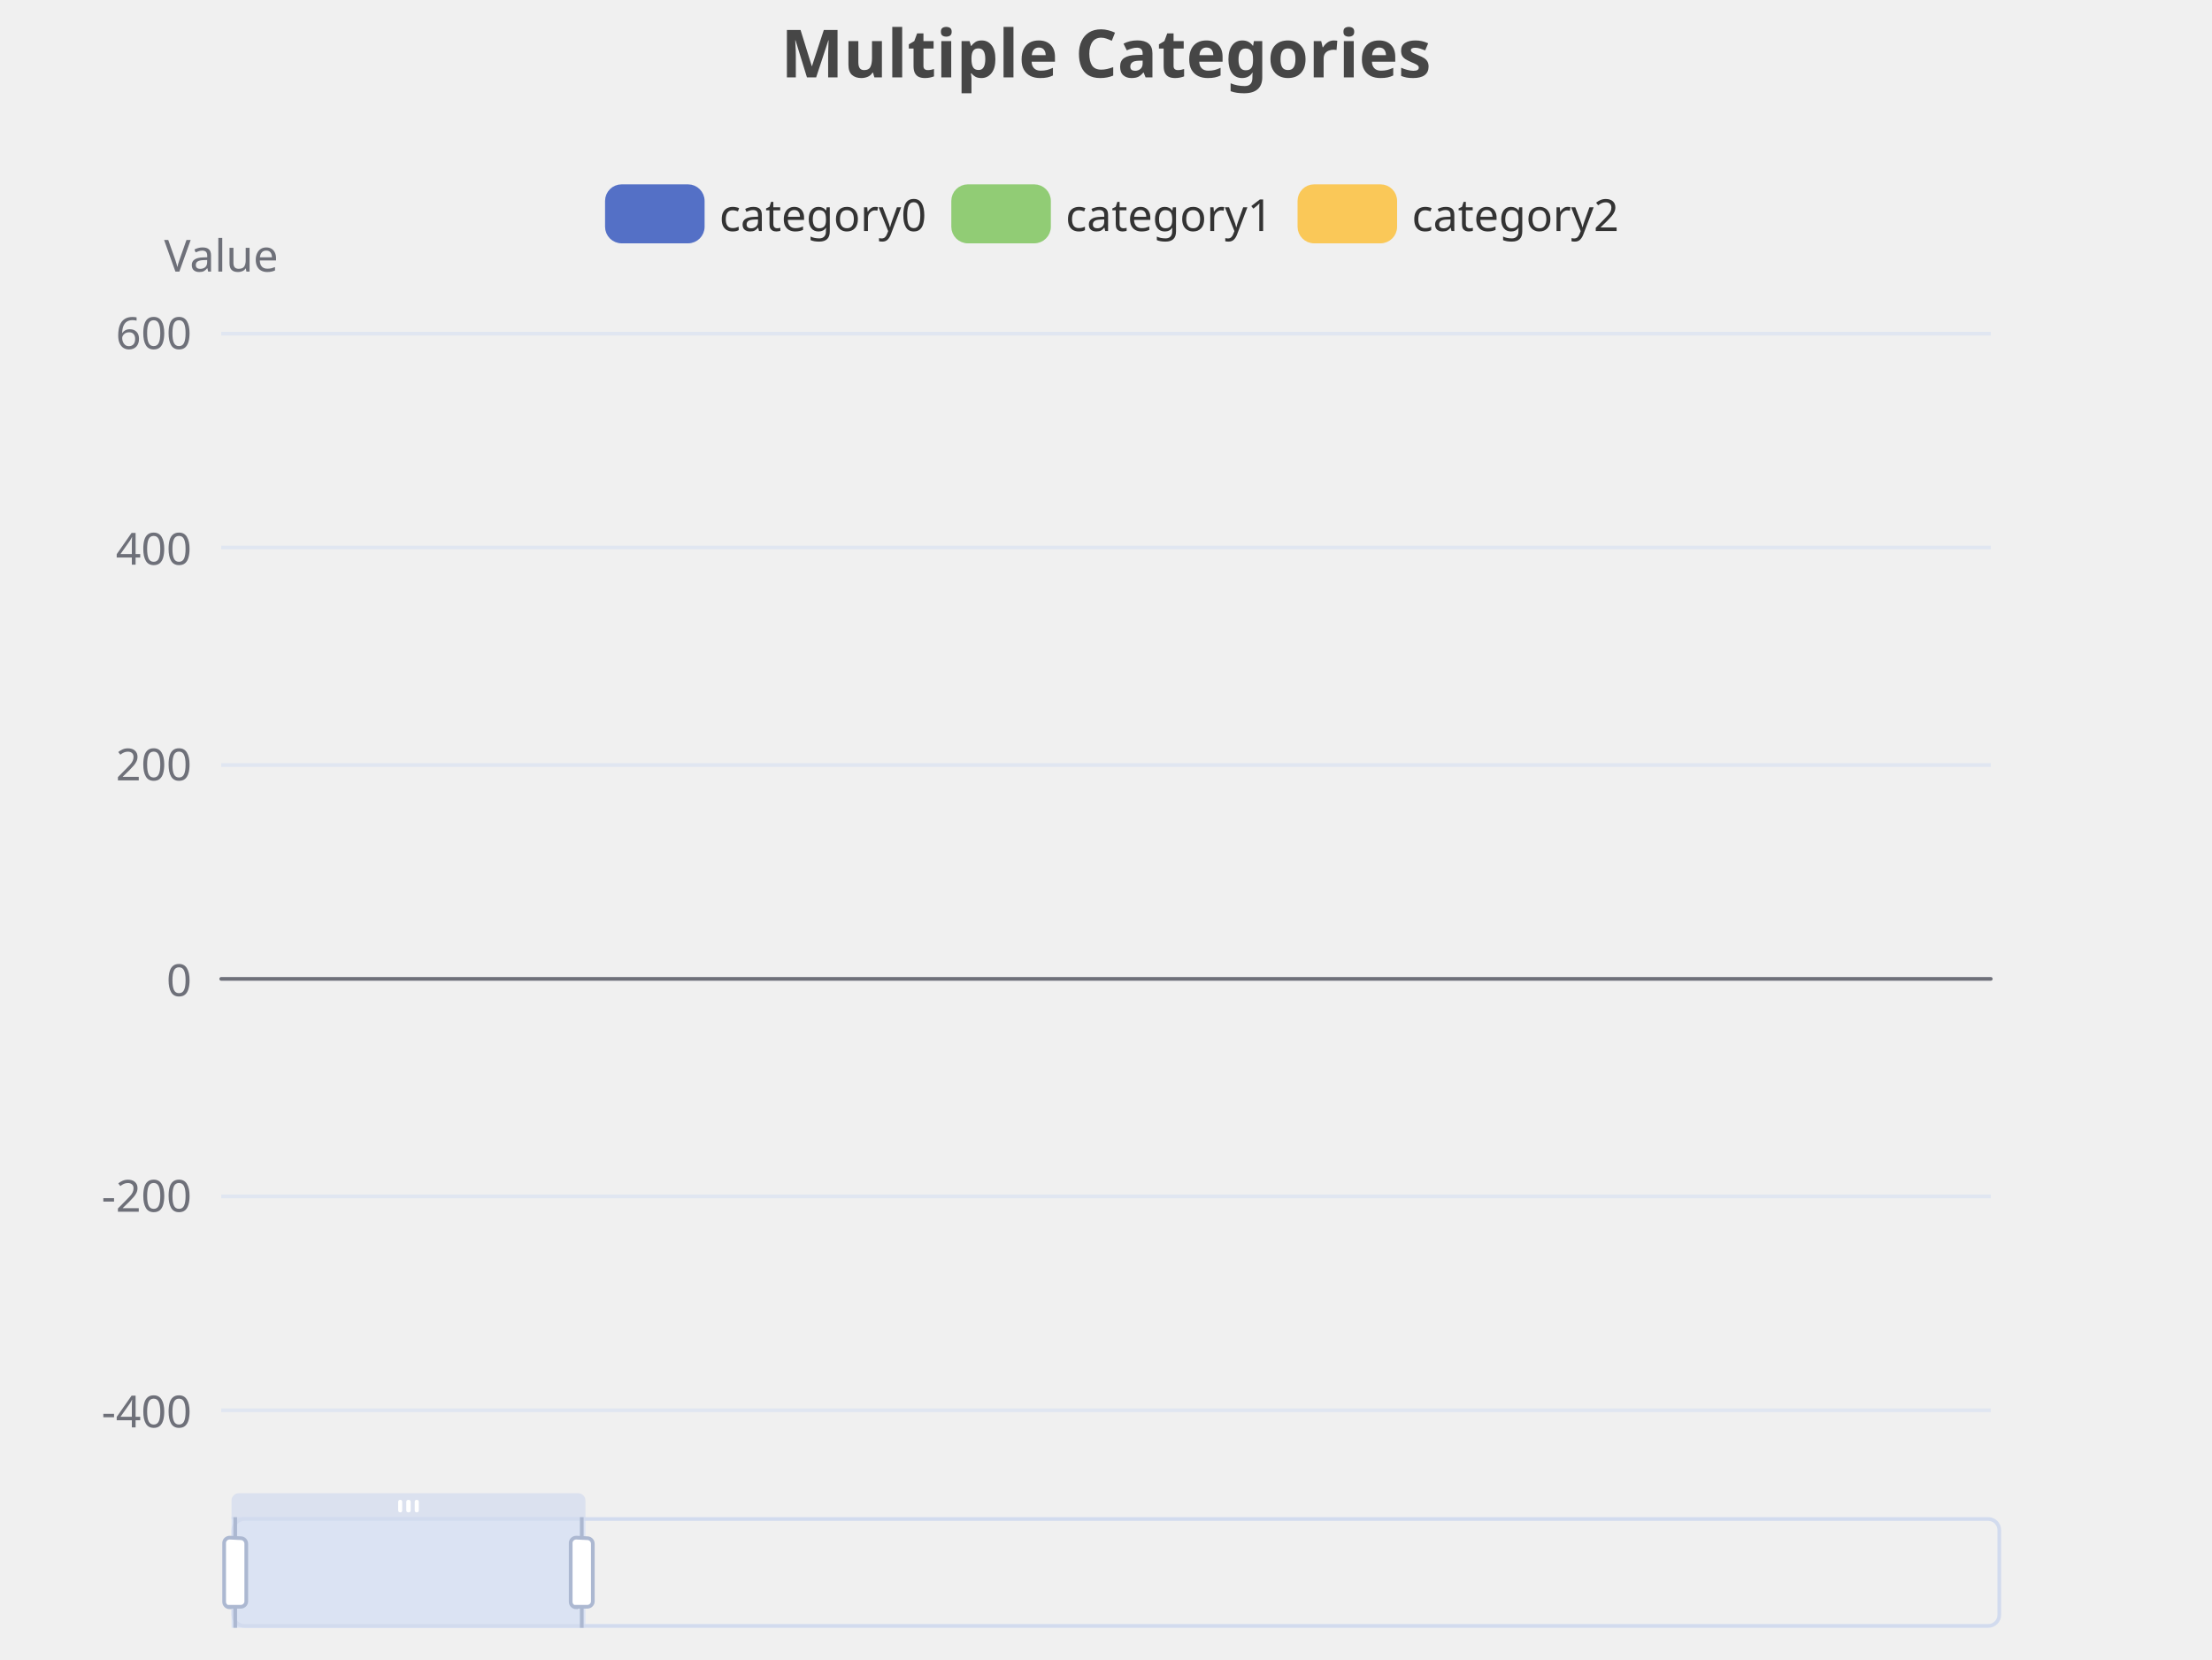
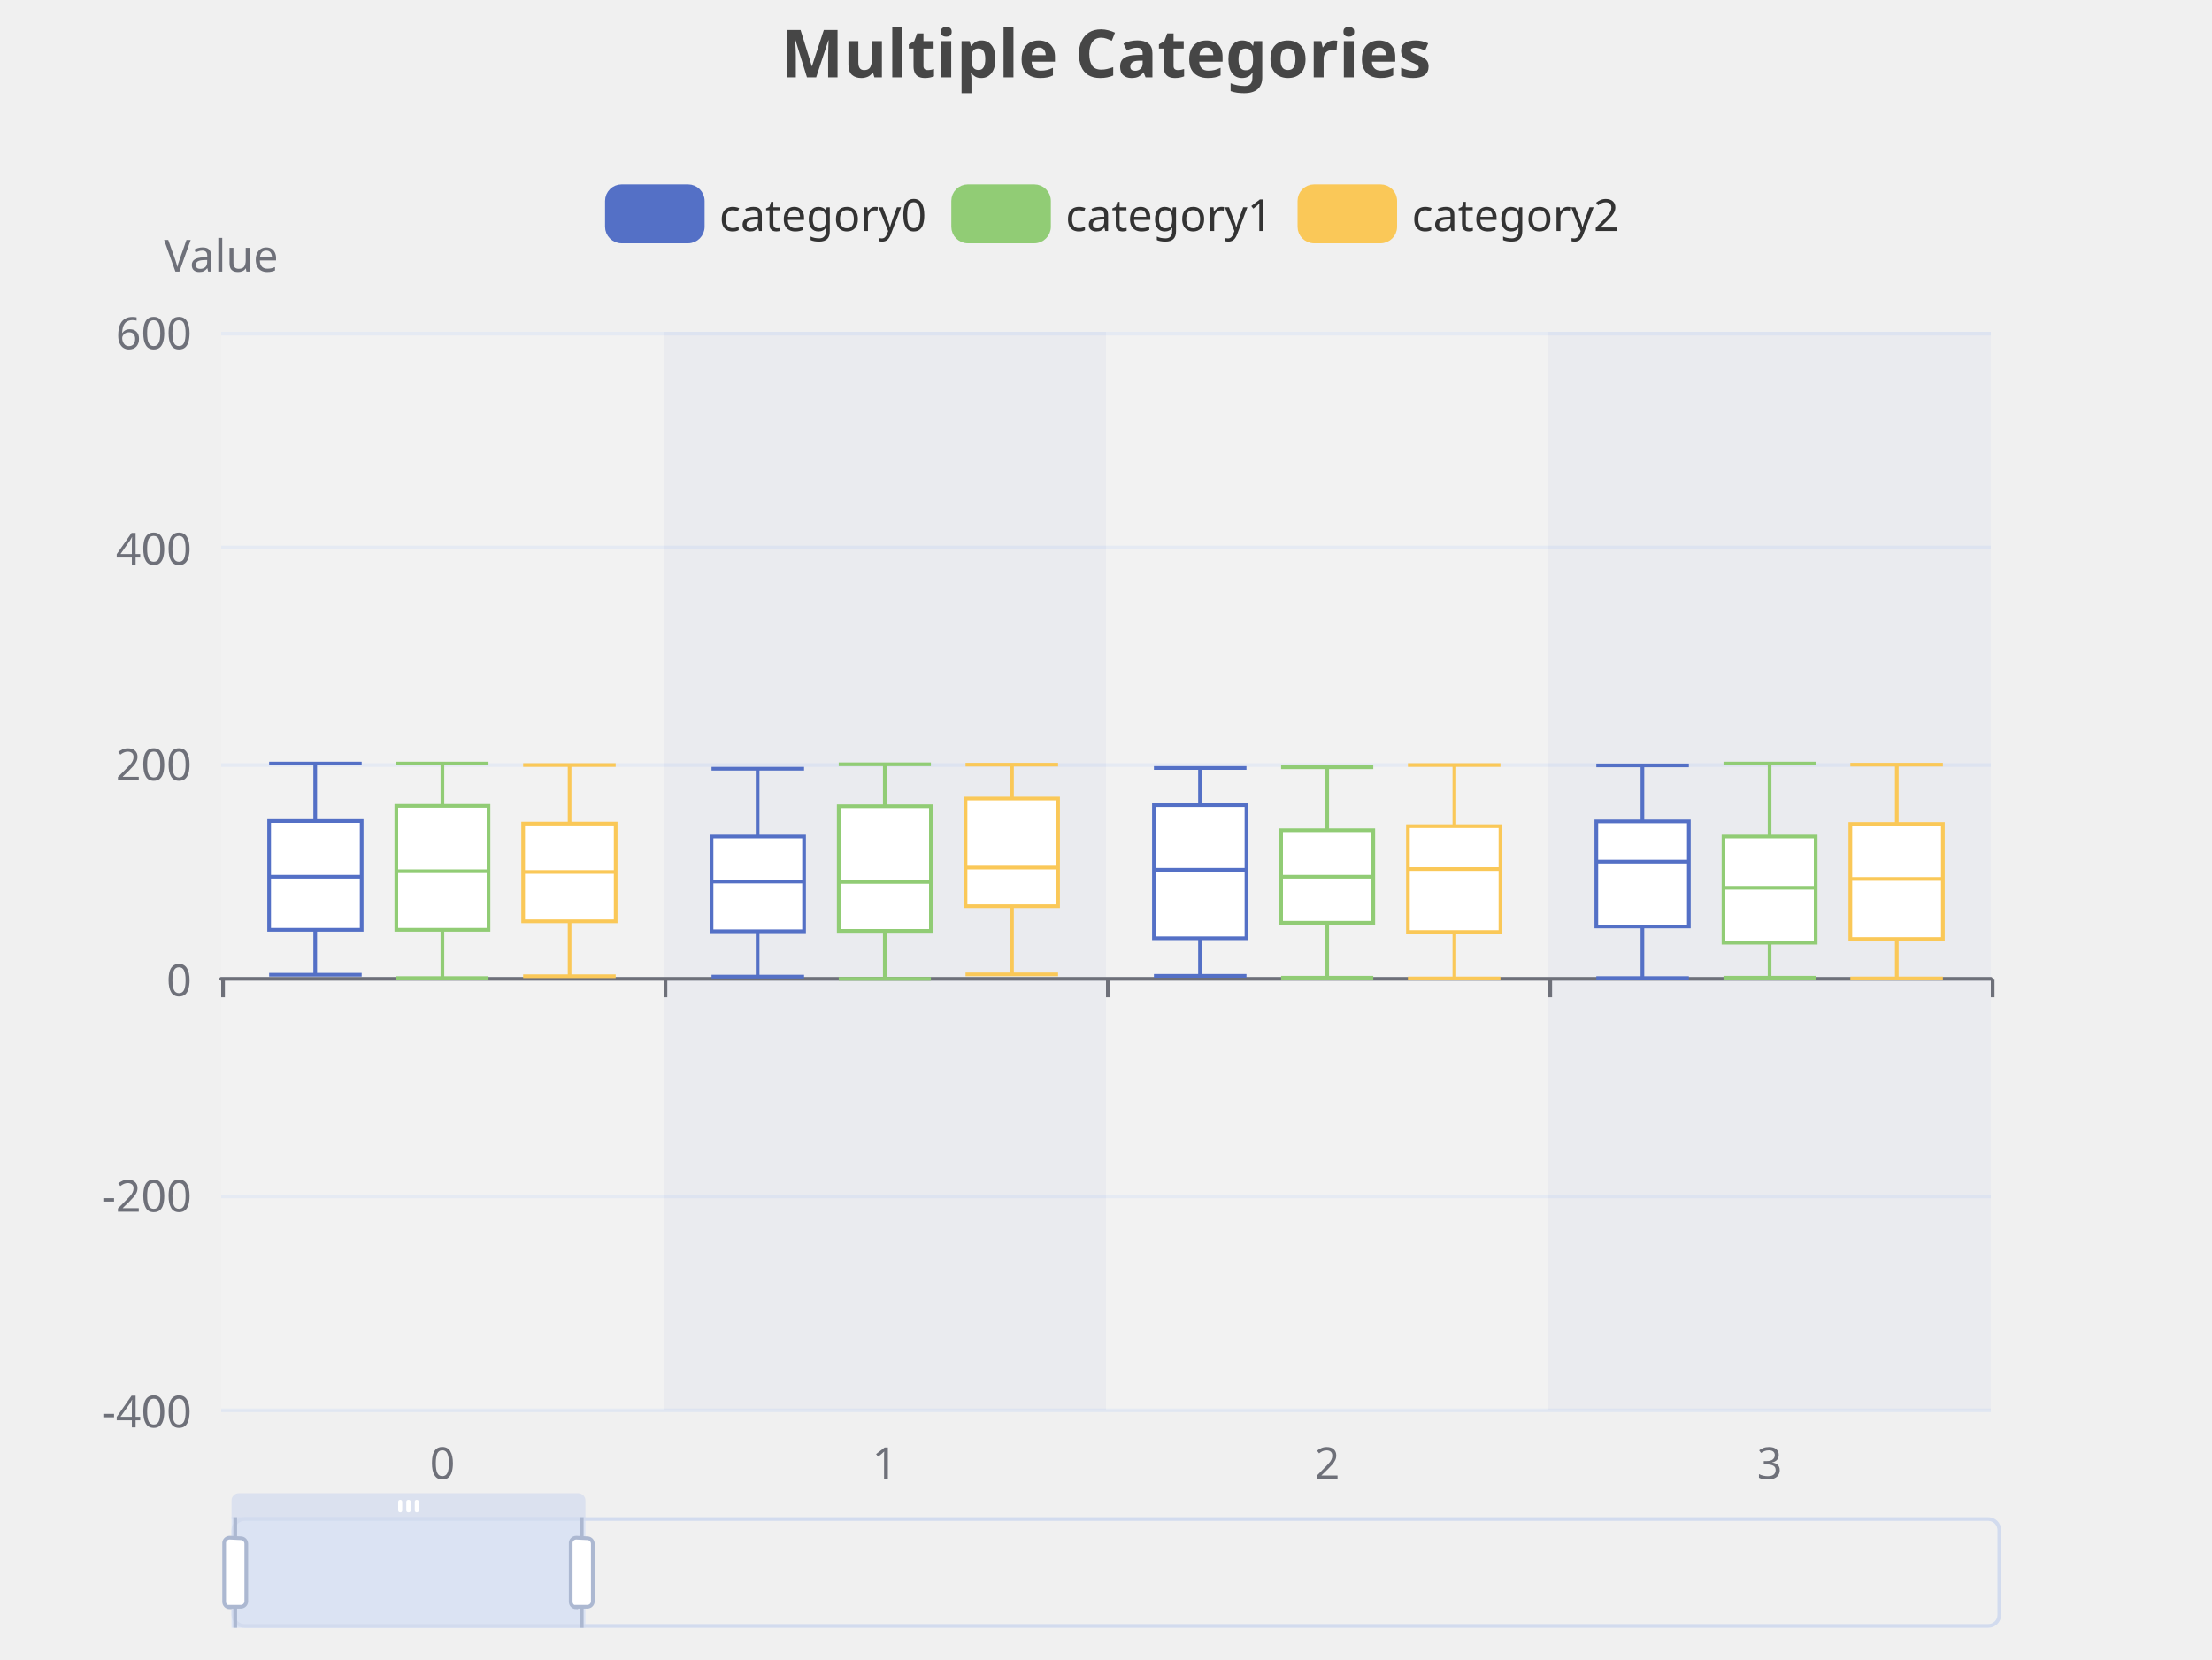
<svg xmlns="http://www.w3.org/2000/svg" width="600" height="450" version="1.1" baseProfile="full" viewBox="0 0 600 450">
  <rect width="600" height="450" x="0" y="0" id="0" fill="none" />
  <path d="M60 382.5L540 382.5" fill="none" stroke="#E0E6F1" />
  <path d="M60 324.5L540 324.5" fill="none" stroke="#E0E6F1" />
  <path d="M60 265.5L540 265.5" fill="none" stroke="#E0E6F1" />
  <path d="M60 207.5L540 207.5" fill="none" stroke="#E0E6F1" />
  <path d="M60 148.5L540 148.5" fill="none" stroke="#E0E6F1" />
  <path d="M60 90.5L540 90.5" fill="none" stroke="#E0E6F1" />
+   <path d="M60 90l120 0l0 292.5l-120 0Z" fill="rgb(250,250,250)" fill-opacity="0.2" />
+   <path d="M180 90l120 0l0 292.5l-120 0Z" fill="rgb(210,219,238)" fill-opacity="0.2" />
+   <path d="M300 90l120 0l0 292.5l-120 0Z" fill="rgb(250,250,250)" fill-opacity="0.2" />
+   <path d="M420 90l120 0l0 292.5l-120 0Z" fill="rgb(210,219,238)" fill-opacity="0.2" />
  <text dominant-baseline="central" text-anchor="middle" style="font-size:12px;font-family:sans-serif;" y="-6" transform="translate(60 75)" fill="#6E7079">Value</text>
  <path d="M60 265.5L540 265.5" fill="none" stroke="#6E7079" stroke-linecap="round" />
+   <path d="M60.5 265.5L60.5 270.5" fill="none" stroke="#6E7079" />
+   <path d="M180.5 265.5L180.5 270.5" fill="none" stroke="#6E7079" />
+   <path d="M300.5 265.5L300.5 270.5" fill="none" stroke="#6E7079" />
+   <path d="M420.5 265.5L420.5 270.5" fill="none" stroke="#6E7079" />
+   <path d="M540.5 265.5L540.5 270.5" fill="none" stroke="#6E7079" />
  <text dominant-baseline="central" text-anchor="end" style="font-size:12px;font-family:sans-serif;" transform="translate(52 382.5)" fill="#6E7079">-400</text>
  <text dominant-baseline="central" text-anchor="end" style="font-size:12px;font-family:sans-serif;" transform="translate(52 324)" fill="#6E7079">-200</text>
  <text dominant-baseline="central" text-anchor="end" style="font-size:12px;font-family:sans-serif;" transform="translate(52 265.5)" fill="#6E7079">0</text>
  <text dominant-baseline="central" text-anchor="end" style="font-size:12px;font-family:sans-serif;" transform="translate(52 207)" fill="#6E7079">200</text>
  <text dominant-baseline="central" text-anchor="end" style="font-size:12px;font-family:sans-serif;" transform="translate(52 148.5)" fill="#6E7079">400</text>
  <text dominant-baseline="central" text-anchor="end" style="font-size:12px;font-family:sans-serif;" transform="translate(52 90)" fill="#6E7079">600</text>
+   <text dominant-baseline="central" text-anchor="middle" style="font-size:12px;font-family:sans-serif;" y="6" transform="translate(120 390.5)" fill="#6E7079">0</text>
+   <text dominant-baseline="central" text-anchor="middle" style="font-size:12px;font-family:sans-serif;" y="6" transform="translate(240 390.5)" fill="#6E7079">1</text>
+   <text dominant-baseline="central" text-anchor="middle" style="font-size:12px;font-family:sans-serif;" y="6" transform="translate(360 390.5)" fill="#6E7079">2</text>
+   <text dominant-baseline="central" text-anchor="middle" style="font-size:12px;font-family:sans-serif;" y="6" transform="translate(480 390.5)" fill="#6E7079">3</text>
+   <path d="M73 252.2L98.1 252.2L98.1 222.7L73 222.7ZM85.5 264.4L85.5 252.2M85.5 207.1L85.5 222.7M73 264.4L98.1 264.4M73 207.1L98.1 207.1M73 237.8L98.1 237.8" fill="#fff" stroke="#5470c6" />
+   <path d="M193 252.6L218.1 252.6L218.1 226.9L193 226.9ZM205.5 264.9L205.5 252.6M205.5 208.5L205.5 226.9M193 264.9L218.1 264.9M193 208.5L218.1 208.5M193 239.1L218.1 239.1" fill="#fff" stroke="#5470c6" />
+   <path d="M313 254.5L338.1 254.5L338.1 218.4L313 218.4ZM325.5 264.7L325.5 254.5M325.5 208.3L325.5 218.4M313 264.7L338.1 264.7M313 208.3L338.1 208.3M313 235.9L338.1 235.9" fill="#fff" stroke="#5470c6" />
+   <path d="M433 251.3L458.1 251.3L458.1 222.8L433 222.8ZM445.5 265.3L445.5 251.3M445.5 207.6L445.5 222.8M433 265.3L458.1 265.3M433 207.6L458.1 207.6M433 233.7L458.1 233.7" fill="#fff" stroke="#5470c6" />
+   <path d="M107.5 252.2L132.5 252.2L132.5 218.6L107.5 218.6ZM120 265.3L120 252.2M120 207.1L120 218.6M107.5 265.3L132.5 265.3M107.5 207.1L132.5 207.1M107.5 236.3L132.5 236.3" fill="#fff" stroke="#91cc75" />
+   <path d="M227.5 252.5L252.5 252.5L252.5 218.7L227.5 218.7ZM240 265.5L240 252.5M240 207.3L240 218.7M227.5 265.5L252.5 265.5M227.5 207.3L252.5 207.3M227.5 239.2L252.5 239.2" fill="#fff" stroke="#91cc75" />
+   <path d="M347.5 250.3L372.5 250.3L372.5 225.2L347.5 225.2ZM360 265.2L360 250.3M360 208.1L360 225.2M347.5 265.2L372.5 265.2M347.5 208.1L372.5 208.1M347.5 237.8L372.5 237.8" fill="#fff" stroke="#91cc75" />
+   <path d="M467.5 255.7L492.5 255.7L492.5 226.9L467.5 226.9ZM480 265.2L480 255.7M480 207.1L480 226.9M467.5 265.2L492.5 265.2M467.5 207.1L492.5 207.1M467.5 240.8L492.5 240.8" fill="#fff" stroke="#91cc75" />
+   <path d="M141.9 249.9L167 249.9L167 223.4L141.9 223.4ZM154.5 264.8L154.5 249.9M154.5 207.5L154.5 223.4M141.9 264.8L167 264.8M141.9 207.5L167 207.5M141.9 236.5L167 236.5" fill="#fff" stroke="#fac858" />
+   <path d="M261.9 245.8L287 245.8L287 216.6L261.9 216.6ZM274.5 264.3L274.5 245.8M274.5 207.4L274.5 216.6M261.9 264.3L287 264.3M261.9 207.4L287 207.4M261.9 235.3L287 235.3" fill="#fff" stroke="#fac858" />
+   <path d="M381.9 252.8L407 252.8L407 224.1L381.9 224.1ZM394.5 265.4L394.5 252.8M394.5 207.5L394.5 224.1M381.9 265.4L407 265.4M381.9 207.5L407 207.5M381.9 235.7L407 235.7" fill="#fff" stroke="#fac858" />
+   <path d="M501.9 254.7L527 254.7L527 223.5L501.9 223.5ZM514.5 265.4L514.5 254.7M514.5 207.4L514.5 223.5M501.9 265.4L527 265.4M501.9 207.4L527 207.4M501.9 238.4L527 238.4" fill="#fff" stroke="#fac858" />
  <path d="M0 0l480 0l0 30l-480 0Z" transform="matrix(1,0,0,-1,62.8,441.5)" fill="rgb(47,69,84)" fill-opacity="0" />
  <path d="M-5 -5l281.8 0l0 26l-281.8 0Z" transform="translate(164.12 50)" fill="rgb(0,0,0)" fill-opacity="0" stroke="#ccc" stroke-width="0" />
  <path d="M3.5 0L21.5 0A3.5 3.5 0 0 1 25 3.5L25 10.5A3.5 3.5 0 0 1 21.5 14L3.5 14A3.5 3.5 0 0 1 0 10.5L0 3.5A3.5 3.5 0 0 1 3.5 0" transform="translate(165.12 51)" fill="#5470c6" stroke="#5470c6" stroke-width="2" stroke-linecap="butt" stroke-miterlimit="10" />
  <text dominant-baseline="central" text-anchor="start" style="font-size:12px;font-family:sans-serif;" x="30" y="7" transform="translate(165.12 51)" fill="#333">category0</text>
  <path d="M3.5 0L21.5 0A3.5 3.5 0 0 1 25 3.5L25 10.5A3.5 3.5 0 0 1 21.5 14L3.5 14A3.5 3.5 0 0 1 0 10.5L0 3.5A3.5 3.5 0 0 1 3.5 0" transform="translate(259.04 51)" fill="#91cc75" stroke="#91cc75" stroke-width="2" stroke-linecap="butt" stroke-miterlimit="10" />
  <text dominant-baseline="central" text-anchor="start" style="font-size:12px;font-family:sans-serif;" x="30" y="7" transform="translate(259.04 51)" fill="#333">category1</text>
  <path d="M3.5 0L21.5 0A3.5 3.5 0 0 1 25 3.5L25 10.5A3.5 3.5 0 0 1 21.5 14L3.5 14A3.5 3.5 0 0 1 0 10.5L0 3.5A3.5 3.5 0 0 1 3.5 0" transform="translate(352.96 51)" fill="#fac858" stroke="#fac858" stroke-width="2" stroke-linecap="butt" stroke-miterlimit="10" />
  <text dominant-baseline="central" text-anchor="start" style="font-size:12px;font-family:sans-serif;" x="30" y="7" transform="translate(352.96 51)" fill="#333">category2</text>
  <path d="M0 0l480 0l0 30l-480 0Z" transform="matrix(1,0,0,-1,62.8,441.5)" fill="none" />
  <path d="M0 0l96 0l0 30l-96 0Z" transform="matrix(1,0,0,-1,62.8,441.5)" fill="rgb(135,175,255)" fill-opacity="0.2" />
  <path d="M3.5 0.5L476.5 0.5A3 3 0 0 1 479.5 3.5L479.5 26.5A3 3 0 0 1 476.5 29.5L3.5 29.5A3 3 0 0 1 0.5 26.5L0.5 3.5A3 3 0 0 1 3.5 0.5" transform="matrix(1,0,0,-1,62.8,441.5)" fill="rgb(0,0,0)" fill-opacity="0" stroke="#d2dbee" />
  <path d="M0 29.5L96 29.5L96 34.5A2 2 0 0 1 94 36.5L2 36.5A2 2 0 0 1 0 34.5L0 29.5" transform="matrix(1,0,0,-1,62.8,441.5)" fill="#D2DBEE" fill-opacity="0.7" />
  <path d="M-2.2 -1.7C-1.9 -1.7 -1.7 -1.5 -1.7 -1.1L-1.7 1.1C-1.7 1.5 -1.9 1.7 -2.2 1.7C-2.6 1.7 -2.8 1.5 -2.8 1.1L-2.8 -1.1C-2.8 -1.5 -2.6 -1.7 -2.2 -1.7ZM0 -1.7C0.4 -1.7 0.6 -1.5 0.6 -1.1L0.6 1.1C0.6 1.5 0.4 1.7 0 1.7C-0.4 1.7 -0.6 1.5 -0.6 1.1L-0.6 -1.1C-0.6 -1.5 -0.4 -1.7 0 -1.7ZM2.2 -1.7C2.6 -1.7 2.8 -1.5 2.8 -1.1L2.8 1.1C2.8 1.5 2.6 1.7 2.2 1.7C1.9 1.7 1.7 1.5 1.7 1.1L1.7 -1.1C1.7 -1.5 1.9 -1.7 2.2 -1.7Z" transform="matrix(1,0,0,-1,110.8,408.5)" fill="#fff" />
  <path d="M0 1.63L0 2M0 0L0 0.38M-0.1 0.38L0.1 0.38A0.1 0.1 0 0 1 0.2 0.47L0.2 1.52A0.1 0.1 0 0 1 0.1 1.62L-0.1 1.63A0.1 0.1 0 0 1 -0.2 1.52L-0.2 0.47A0.1 0.1 0 0 1 -0.1 0.37Z" transform="matrix(15,0,0,-15,63.8,441.5)" fill="#fff" stroke="#ACB8D1" stroke-width="0.067" />
  <path d="M0 1.63L0 2M0 0L0 0.38M-0.1 0.38L0.1 0.38A0.1 0.1 0 0 1 0.2 0.47L0.2 1.52A0.1 0.1 0 0 1 0.1 1.62L-0.1 1.63A0.1 0.1 0 0 1 -0.2 1.52L-0.2 0.47A0.1 0.1 0 0 1 -0.1 0.37Z" transform="matrix(15,0,0,-15,157.8,441.5)" fill="#fff" stroke="#ACB8D1" stroke-width="0.067" />
  <path d="M-82.2 -5l164.4 0l0 28l-164.4 0Z" transform="translate(300 5)" fill="rgb(0,0,0)" fill-opacity="0" stroke="#ccc" stroke-width="0" />
  <text dominant-baseline="central" text-anchor="middle" style="font-size:18px;font-family:sans-serif;font-weight:bold;" xml:space="preserve" y="9" transform="translate(300 5)" fill="#464646">Multiple Categories</text>
</svg>
